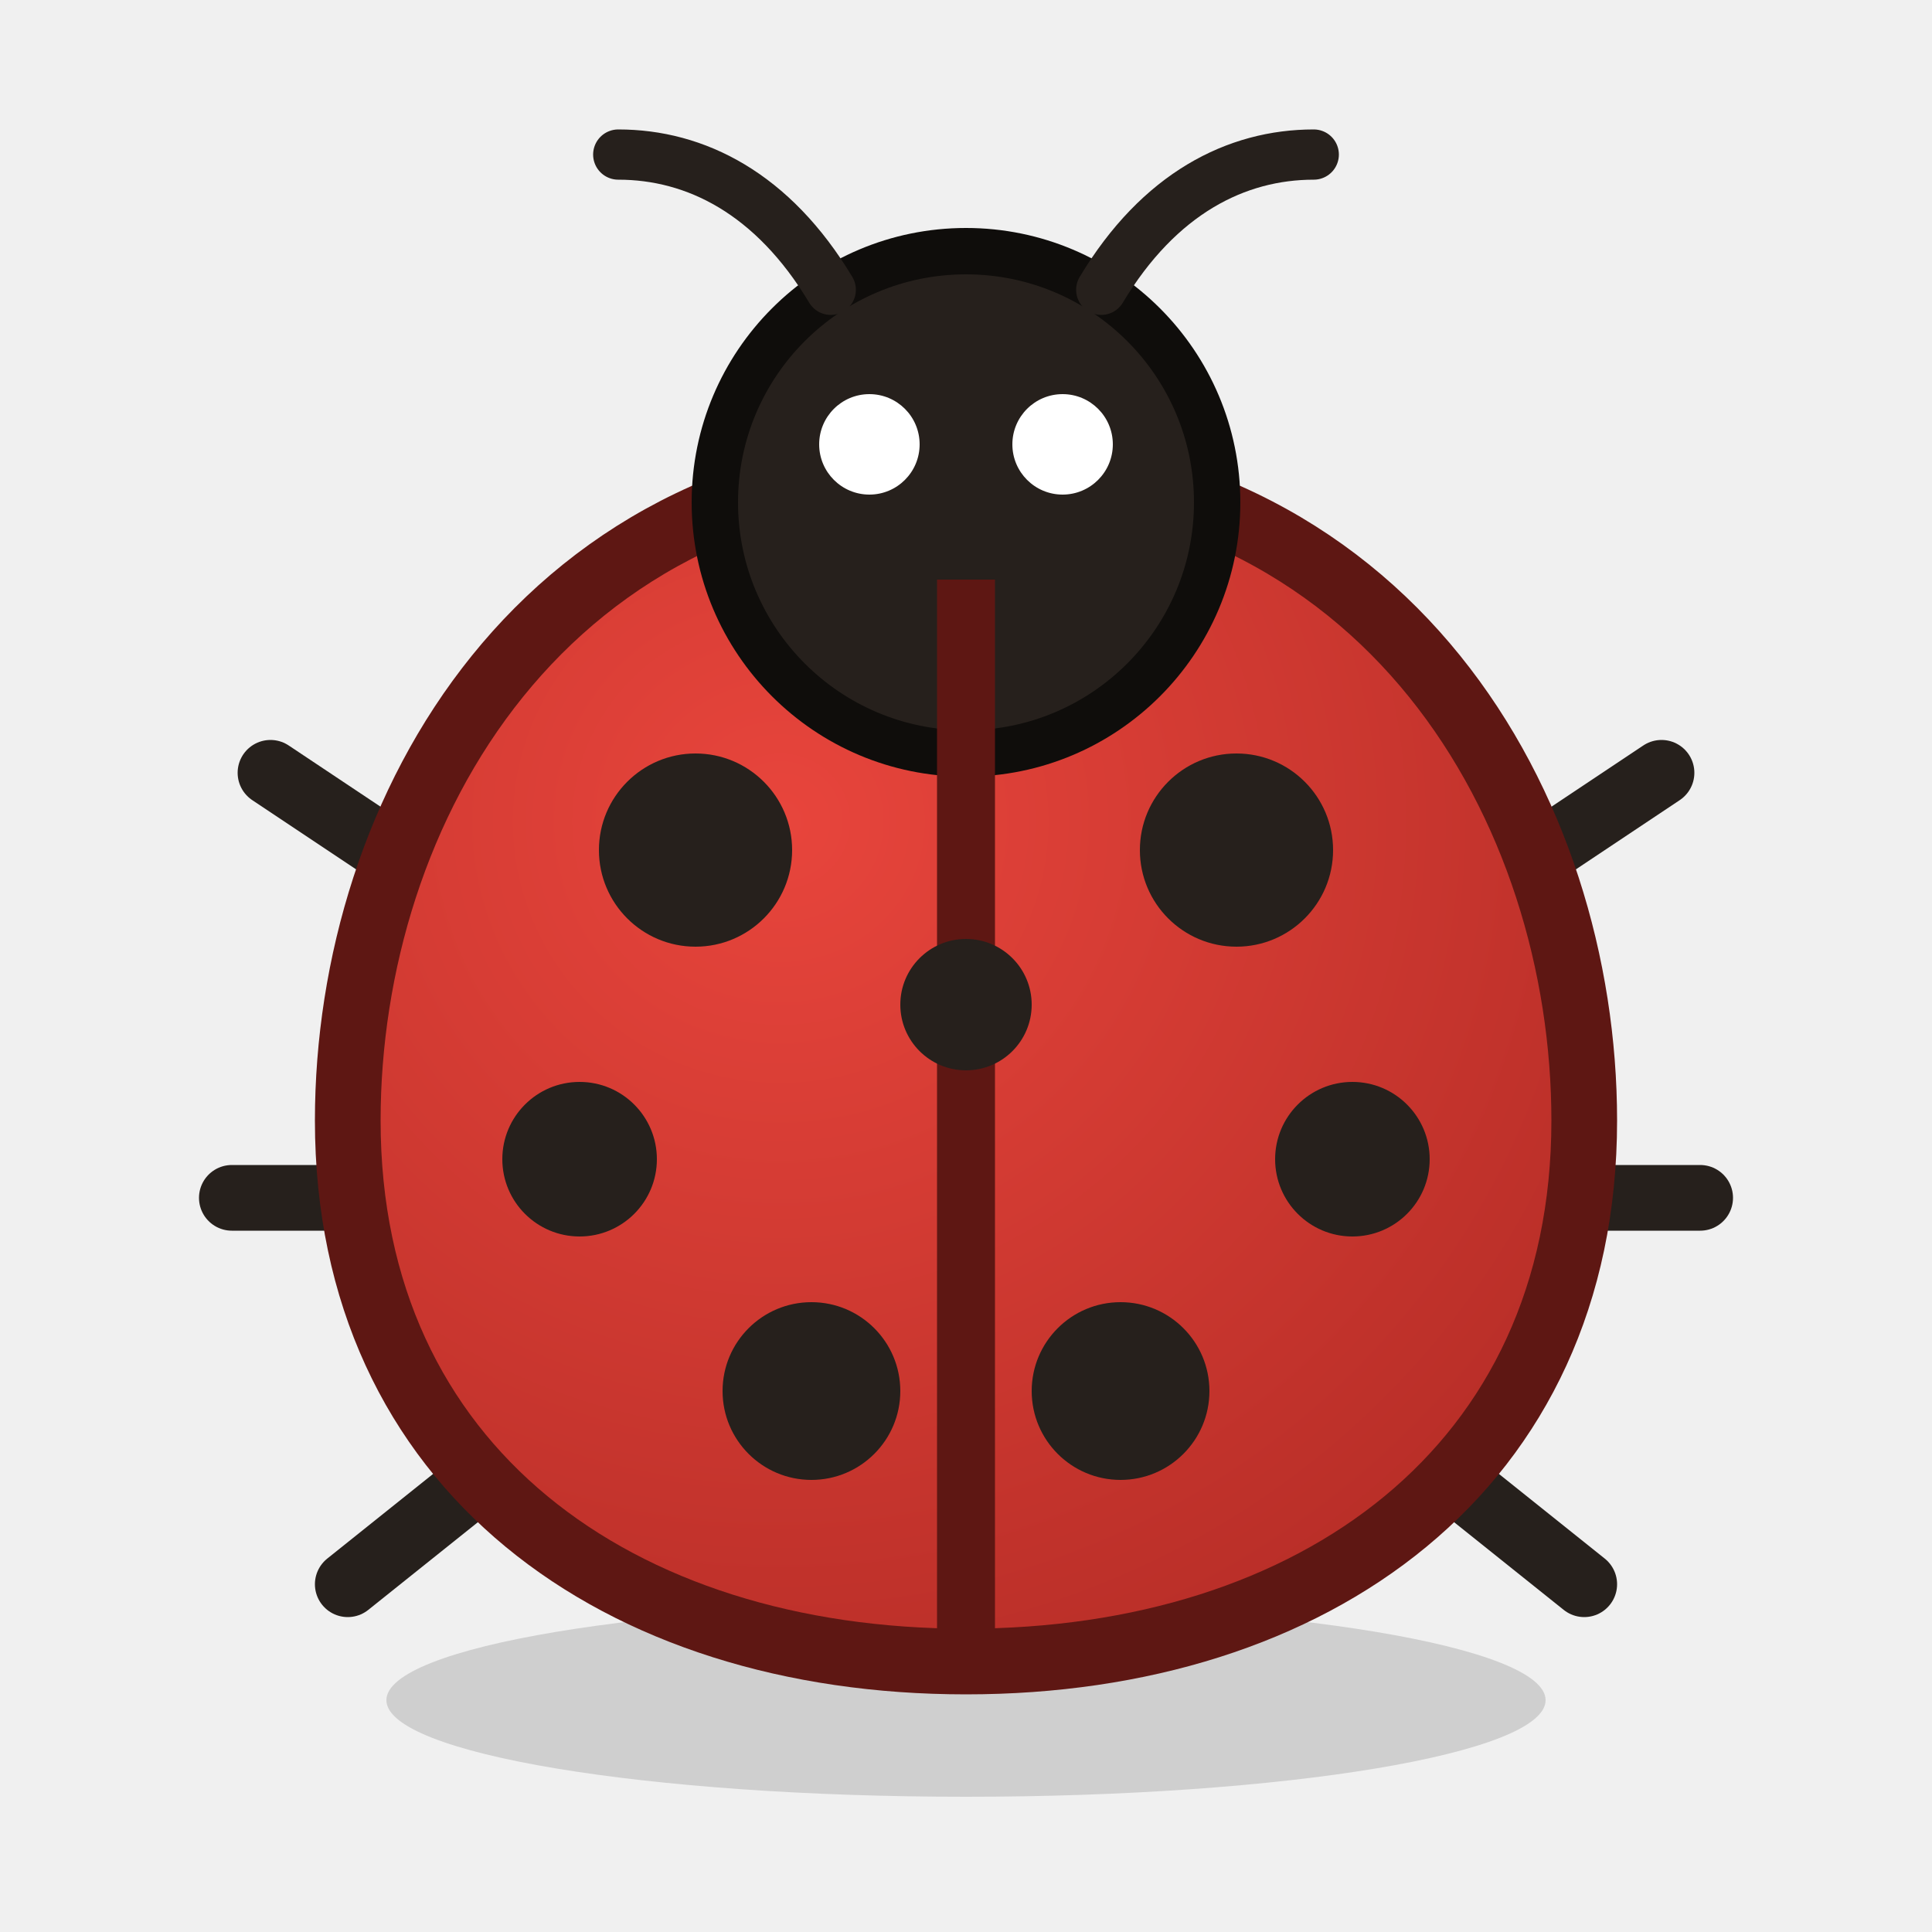
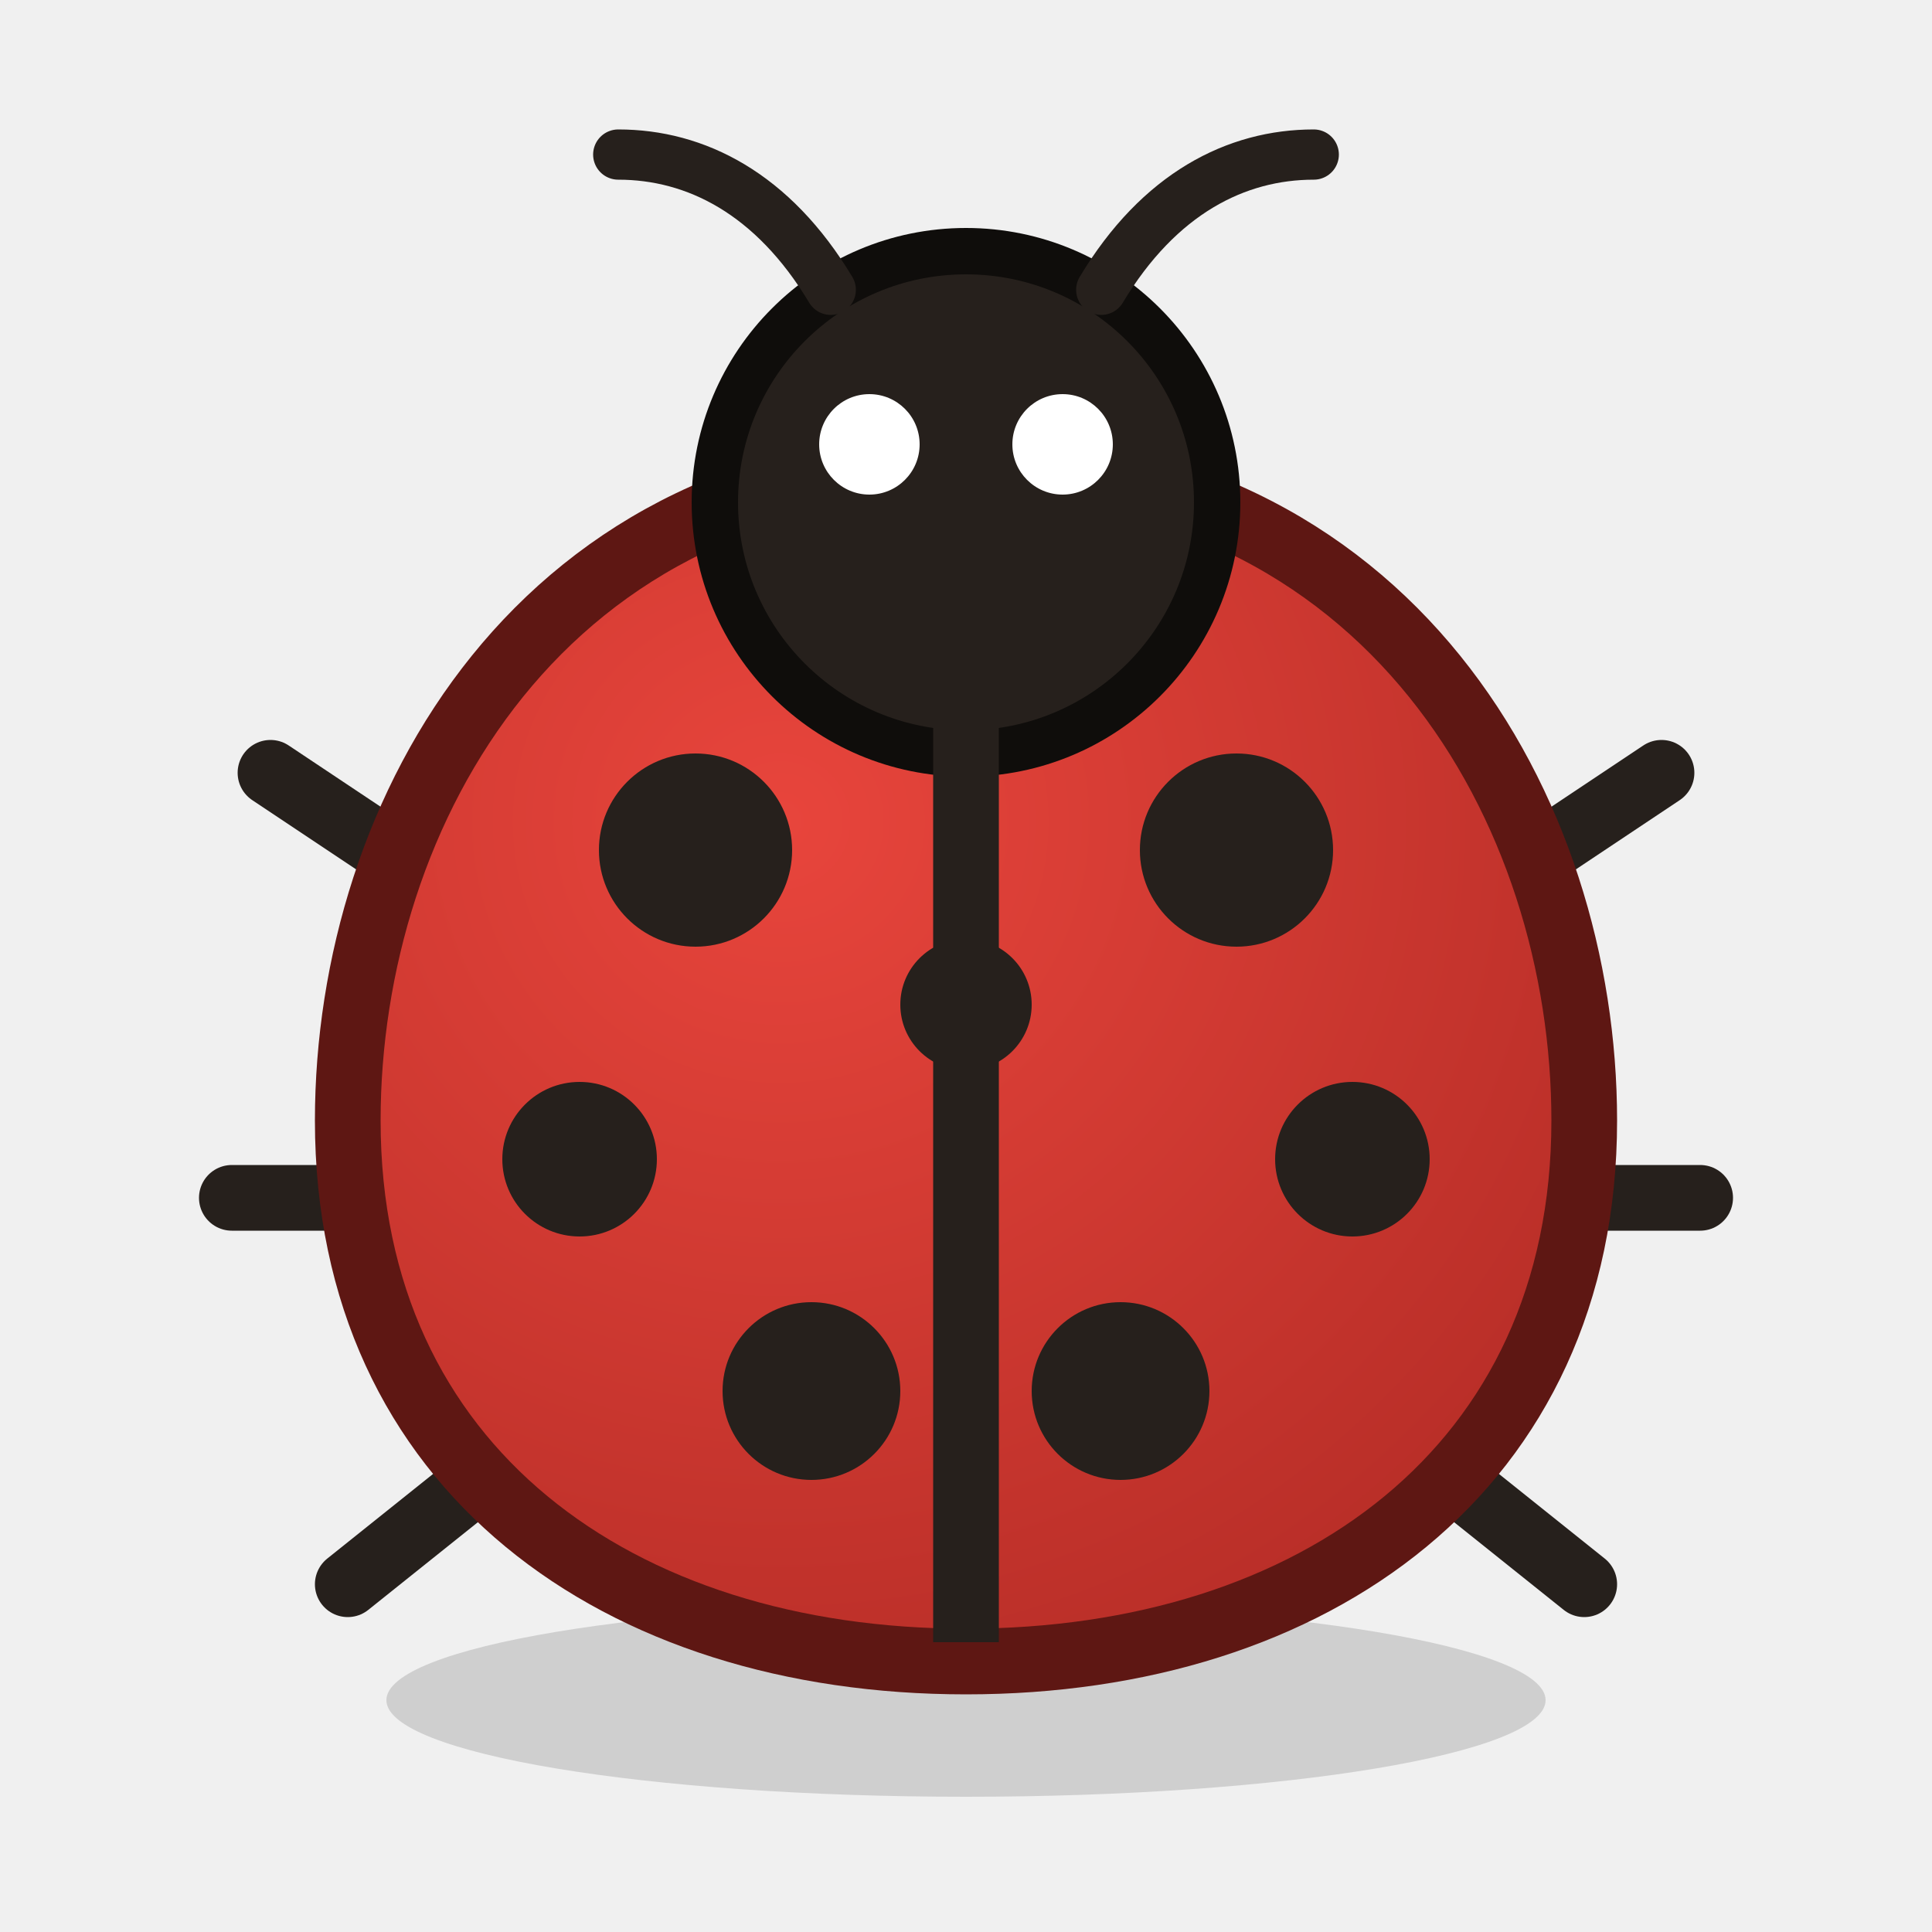
<svg xmlns="http://www.w3.org/2000/svg" viewBox="0 0 100 100">
  <defs>
    <radialGradient id="b" cx="0.35" cy="0.3" r="0.9">
      <stop offset="0" stop-color="#e8453c" />
      <stop offset="1" stop-color="#b02a24" />
    </radialGradient>
  </defs>
  <ellipse cx="50" cy="88" rx="30" ry="5" fill="#000" opacity="0.14" />
  <g stroke="#26201c" stroke-width="3.4" stroke-linecap="round" fill="none">
    <path d="M26 48 L14 40 M24 62 L12 62 M28 74 L18 82" />
    <path d="M74 48 L86 40 M76 62 L88 62 M72 74 L82 82" />
  </g>
  <path d="M50 24 C72 24 82 42 82 58 C82 76 68 86 50 86 C32 86 18 76 18 58            C18 42 28 24 50 24 Z" fill="url(#b)" stroke="#5e1713" stroke-width="3.4" />
  <circle cx="50" cy="26" r="13" fill="#26201c" stroke="#0f0d0b" stroke-width="2.4" />
  <circle cx="45" cy="23" r="2.6" fill="#fff" />
  <circle cx="55" cy="23" r="2.6" fill="#fff" />
  <path d="M43 15 C40 10 36 8 32 8 M57 15 C60 10 64 8 68 8" fill="none" stroke="#26201c" stroke-width="2.6" stroke-linecap="round" />
-   <path d="M50 30 L50 85" stroke="#5e1713" stroke-width="3" />
+   <path d="M50 30 L50 85" stroke="#26201c" stroke-width="3.4" />
  <g fill="#26201c">
    <circle cx="36" cy="44" r="5" />
    <circle cx="64" cy="44" r="5" />
    <circle cx="30" cy="60" r="4" />
    <circle cx="70" cy="60" r="4" />
    <circle cx="42" cy="72" r="4.6" />
    <circle cx="58" cy="72" r="4.6" />
    <circle cx="50" cy="52" r="3.4" />
  </g>
</svg>
